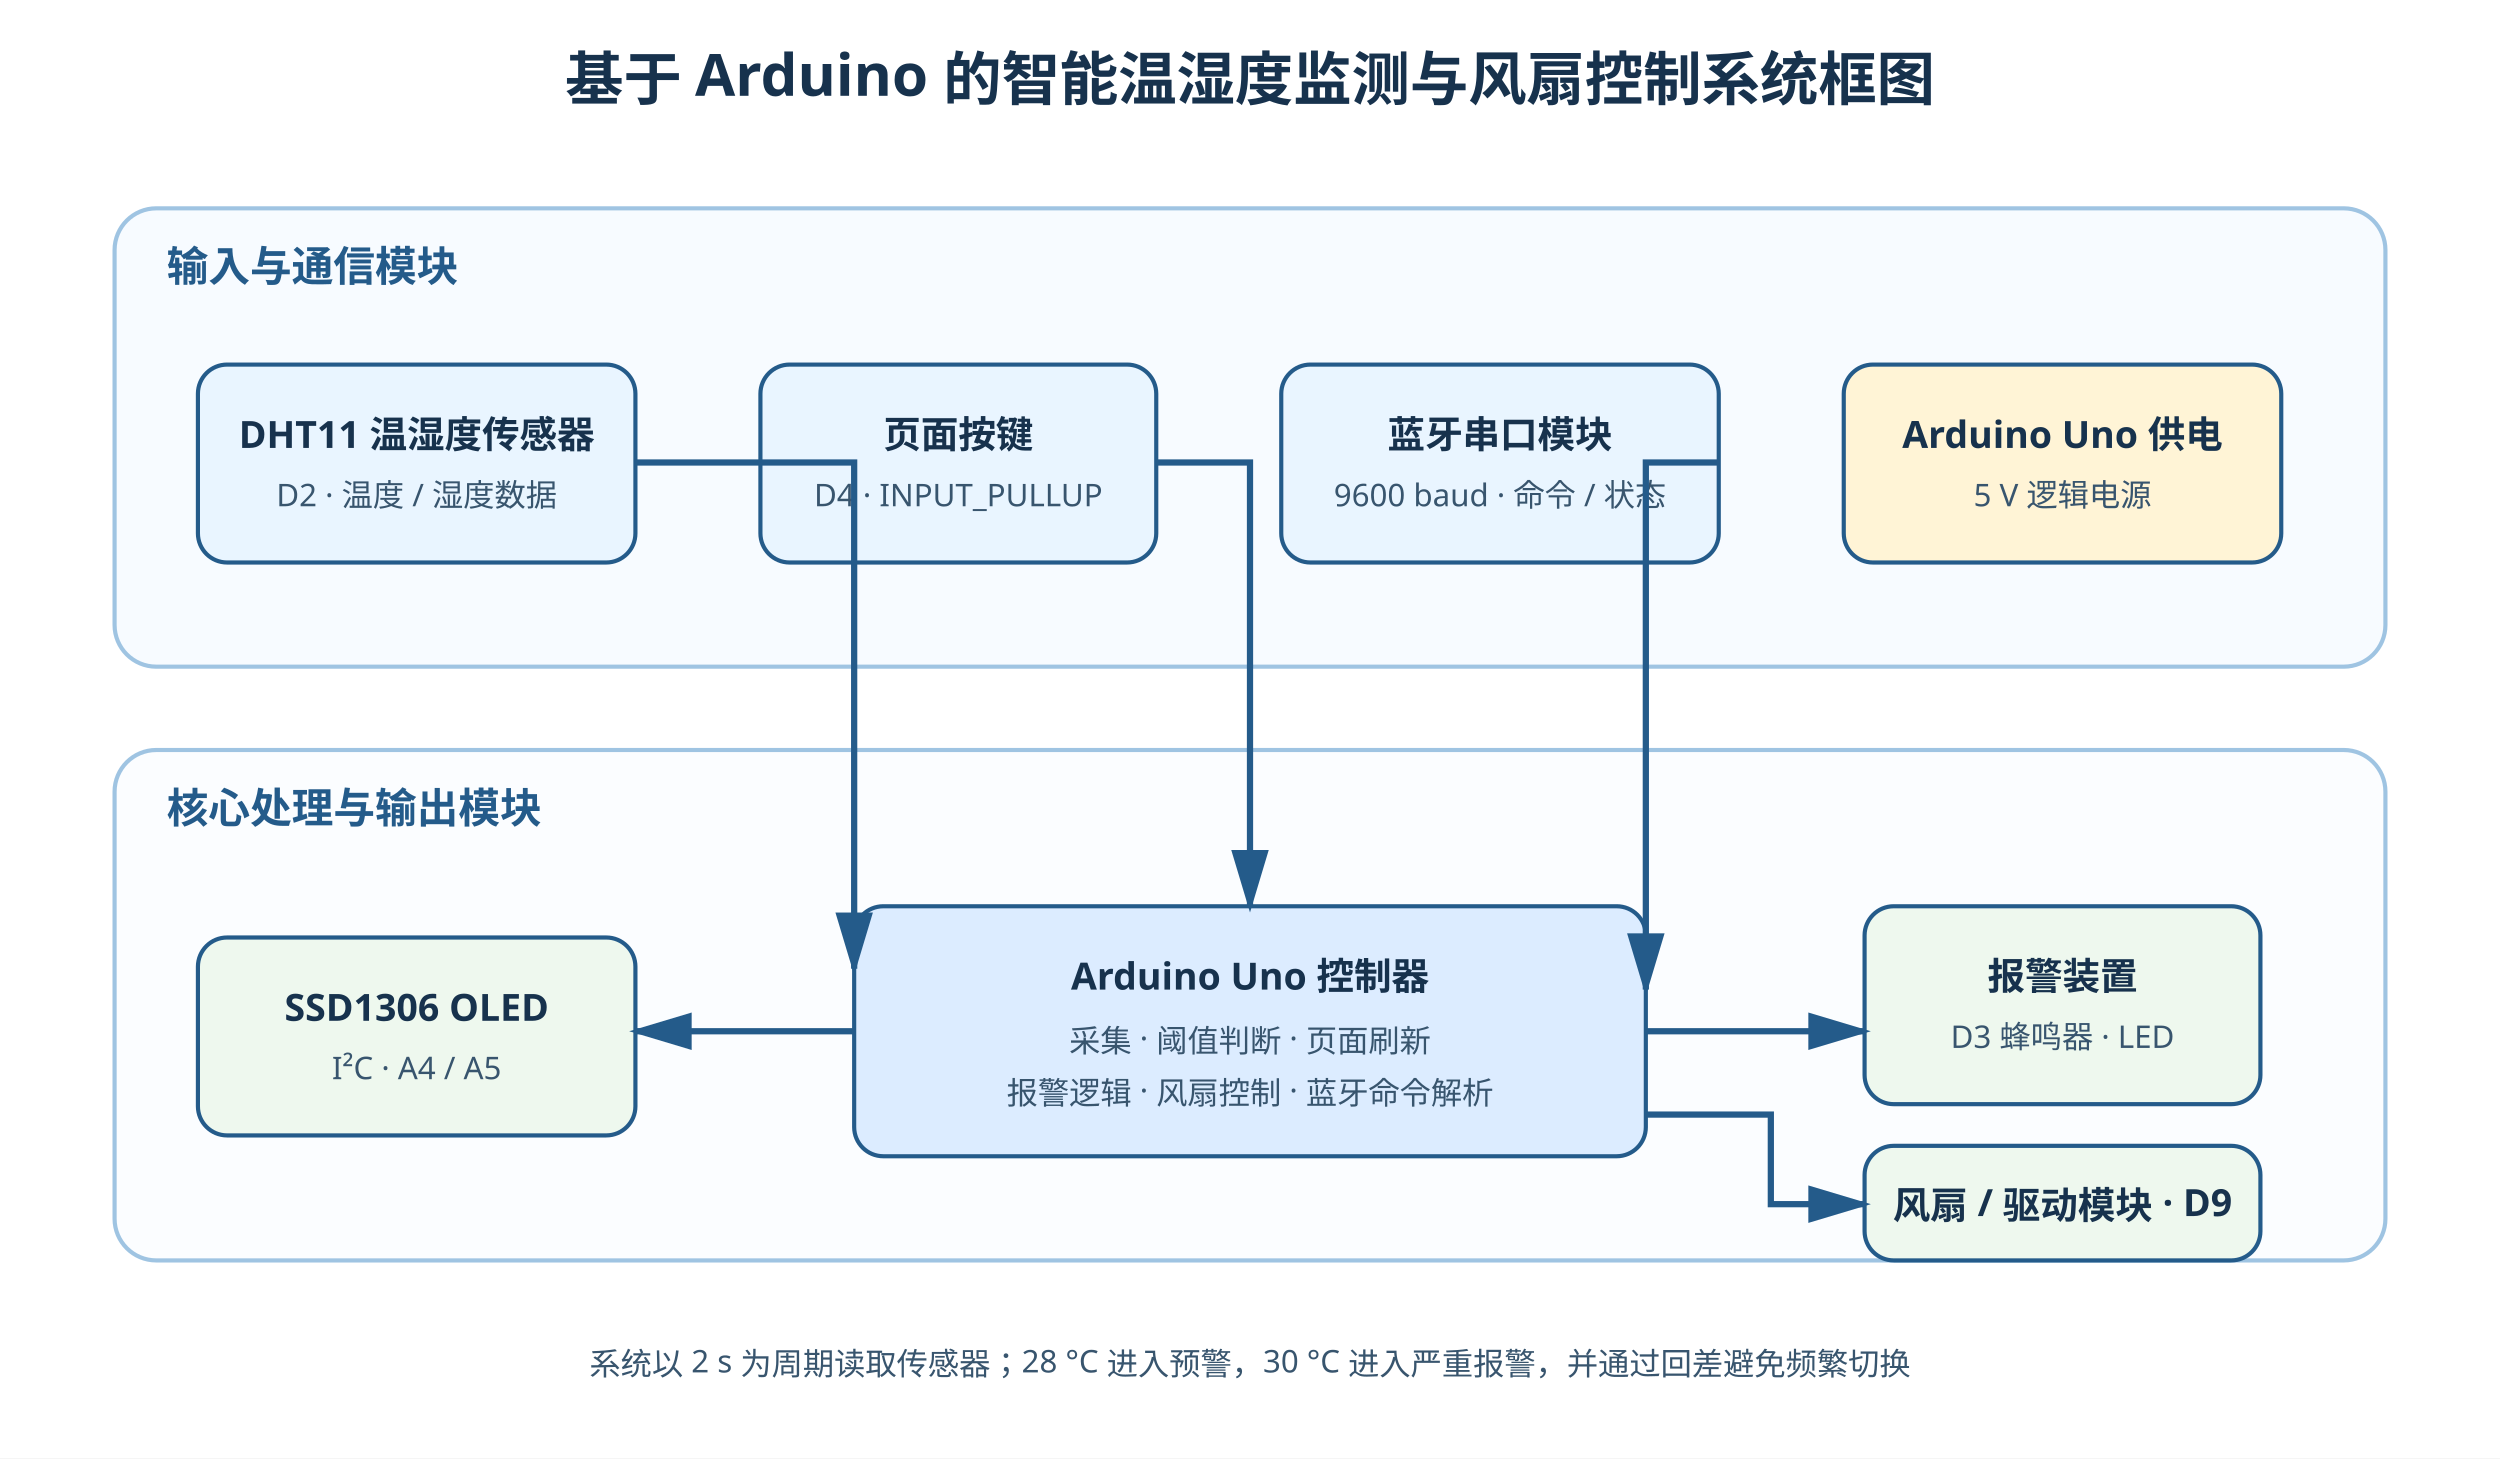
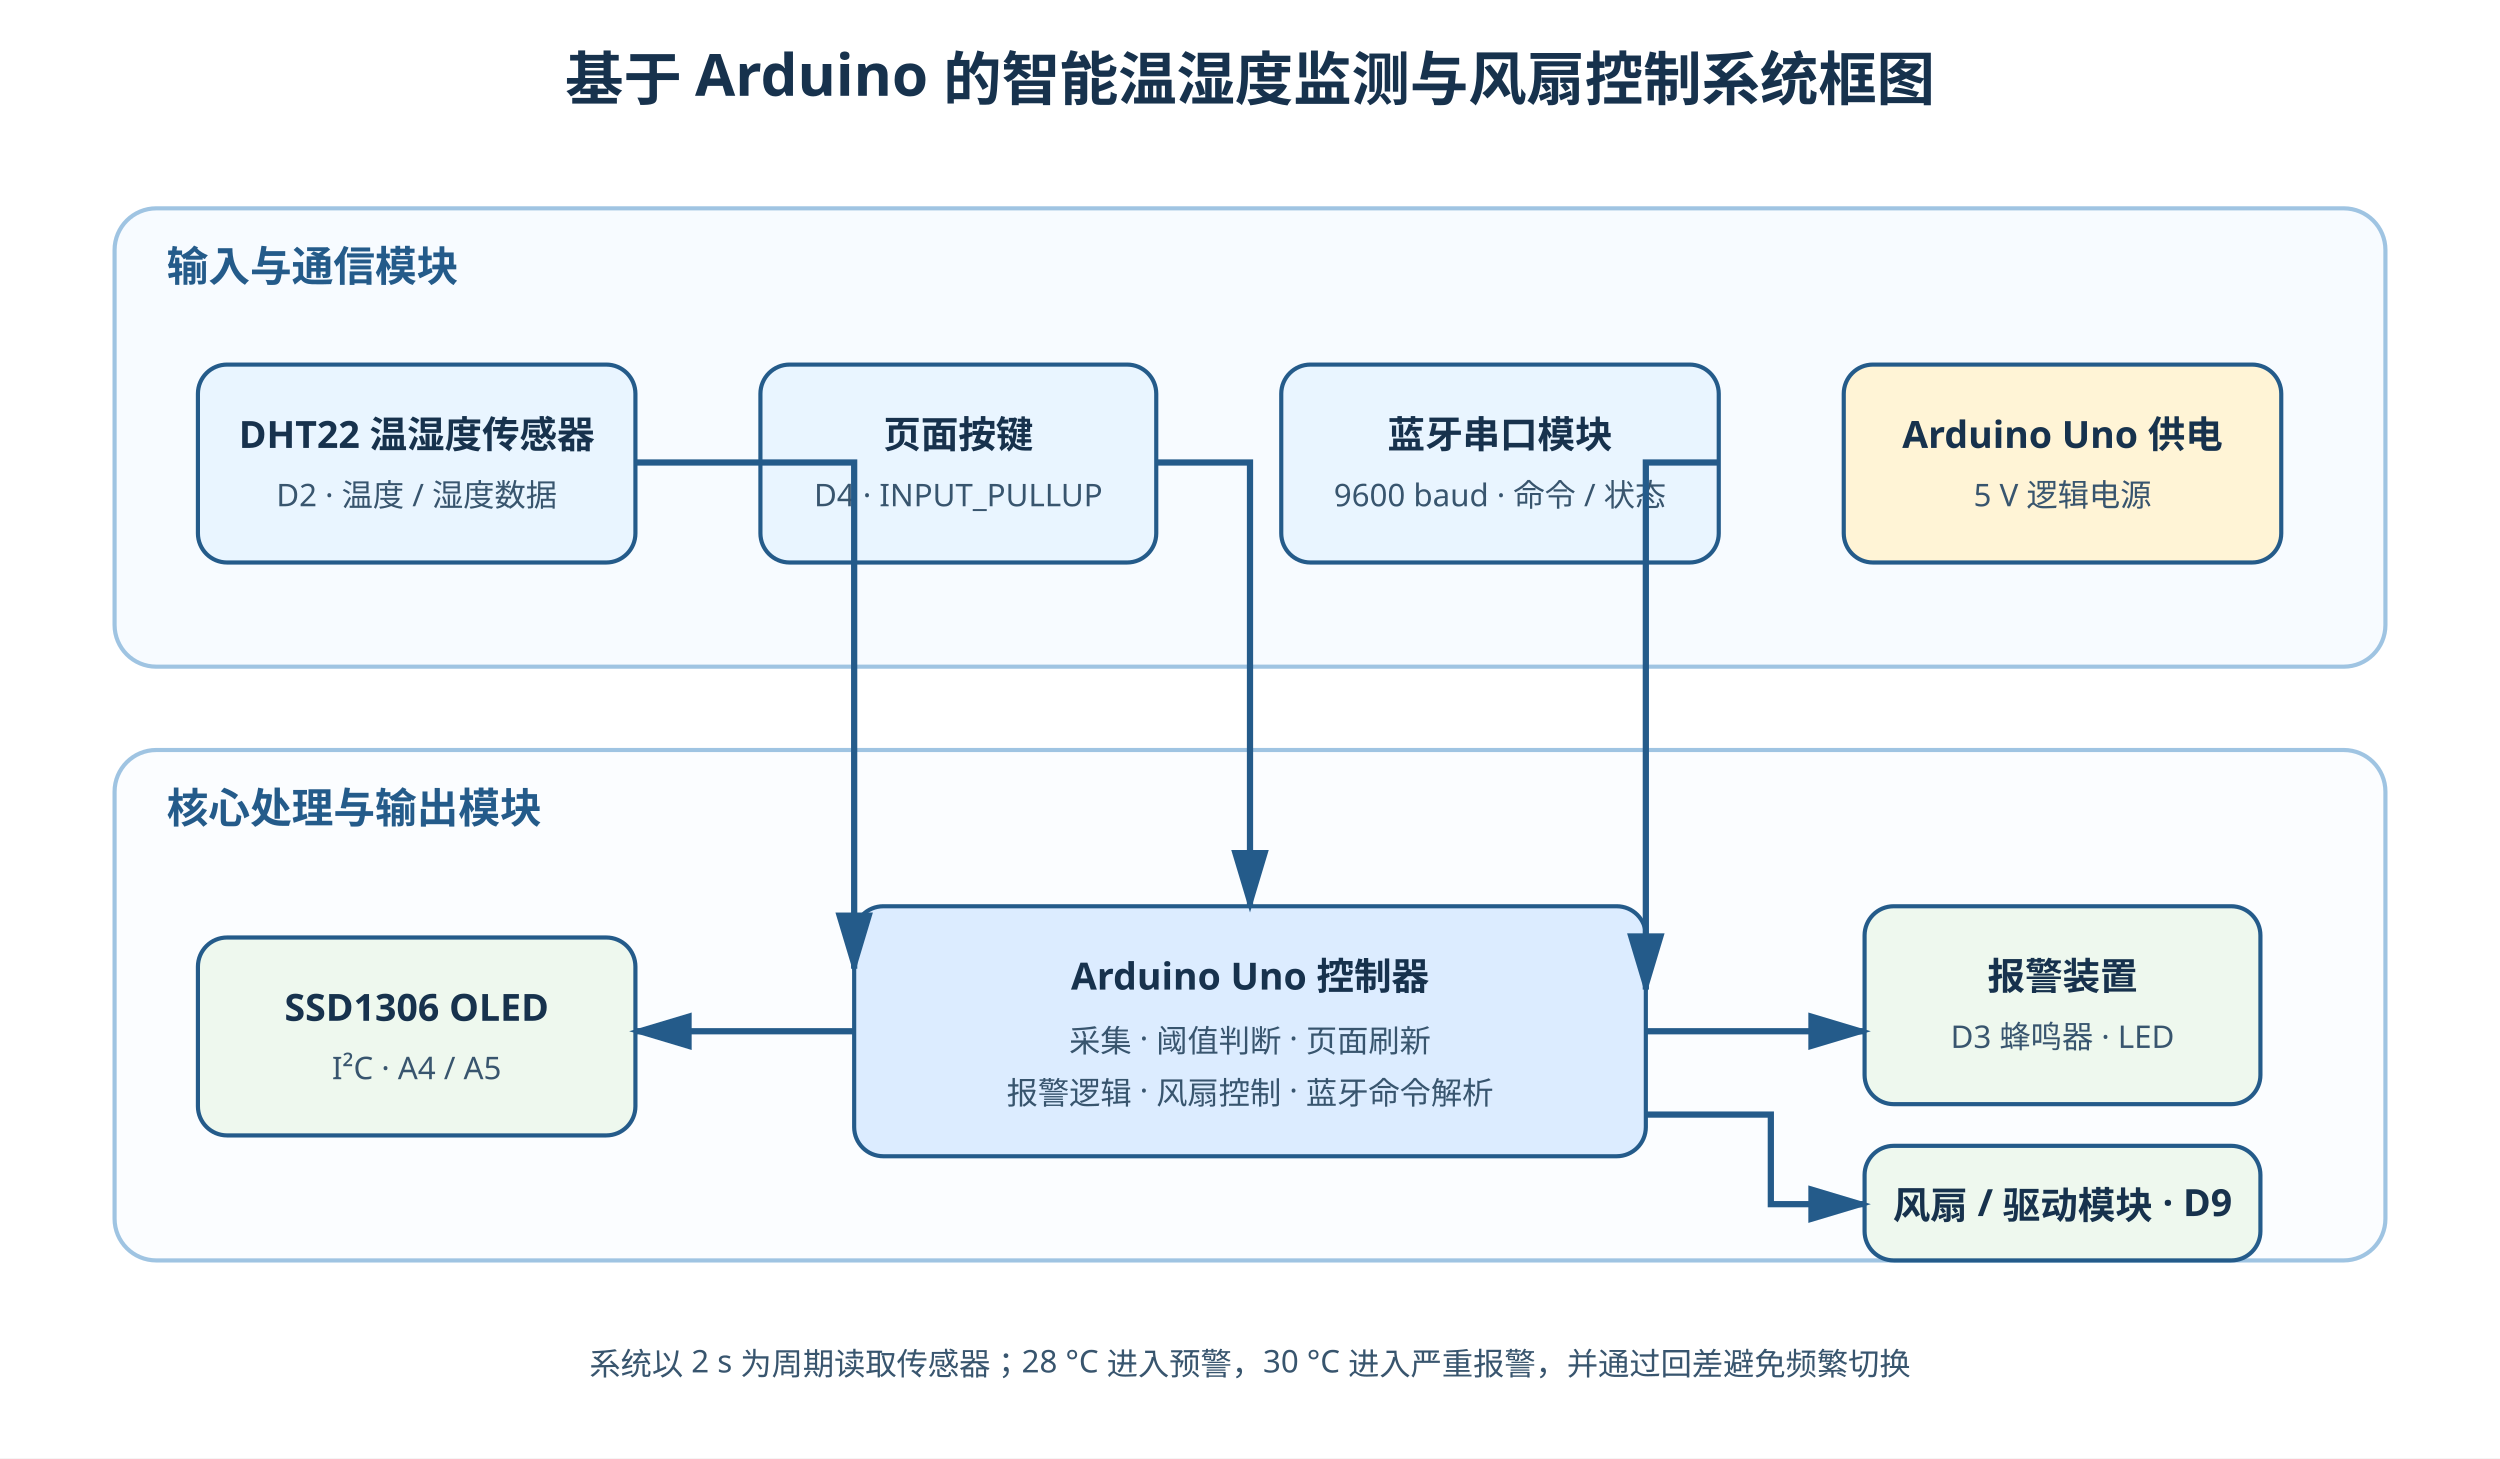
<svg xmlns="http://www.w3.org/2000/svg" width="1200" height="700" viewBox="0 0 1200 700">
  <defs>
    <marker id="arrow" markerWidth="10" markerHeight="10" refX="9" refY="3" orient="auto">
      <path d="M0,0 L10,3 L0,6 Z" fill="#245b8a" />
    </marker>
    <style>
      .title{font:700 28px sans-serif;fill:#17324d}.group{font:700 20px sans-serif;fill:#245b8a}.label{font:600 18px sans-serif;fill:#17324d}.small{font:15px sans-serif;fill:#38556e}.box{stroke:#245b8a;stroke-width:2;rx:14}.io{fill:#e9f5ff}.core{fill:#dcecff}.out{fill:#eef8ee}.power{fill:#fff4d6}.arrow{stroke:#245b8a;stroke-width:3;fill:none;marker-end:url(#arrow)}.dash{stroke-dasharray:9 7}
    </style>
  </defs>
  <rect width="1200" height="700" fill="#fff" />
-   <text x="600" y="48" text-anchor="middle" class="title">基于 Arduino 的智能温湿度监测与风扇控制系统框图</text>
+   <text x="600" y="48" text-anchor="middle" font-family="sans-serif" font-size="28" font-weight="700" fill="#17324d">基于 Arduino 的智能温湿度监测与风扇控制系统框图</text>
  <rect x="55" y="100" width="1090" height="220" fill="#f7fbff" stroke="#9fc4e2" stroke-width="2" rx="20" />
-   <text x="80" y="135" class="group">输入与通信模块</text>
-   <rect x="95" y="175" width="210" height="95" class="box io" />
-   <text x="200" y="215" text-anchor="middle" class="label">DHT11 温湿度传感器</text>
-   <text x="200" y="243" text-anchor="middle" class="small">D2 · 温度 / 湿度数据</text>
-   <rect x="365" y="175" width="190" height="95" class="box io" />
-   <text x="460" y="215" text-anchor="middle" class="label">页面按键</text>
-   <text x="460" y="243" text-anchor="middle" class="small">D4 · INPUT_PULLUP</text>
-   <rect x="615" y="175" width="210" height="95" class="box io" />
-   <text x="720" y="215" text-anchor="middle" class="label">蓝牙串口模块</text>
-   <text x="720" y="243" text-anchor="middle" class="small">9600 baud · 命令 / 状态</text>
-   <rect x="885" y="175" width="210" height="95" class="box power" />
-   <text x="990" y="215" text-anchor="middle" class="label">Arduino Uno 供电</text>
-   <text x="990" y="243" text-anchor="middle" class="small">5 V 逻辑电源</text>
+   <text x="80" y="135" font-family="sans-serif" font-size="20" font-weight="700" fill="#245b8a">输入与通信模块</text>
+   <rect x="95" y="175" width="210" height="95" rx="14" fill="#e9f5ff" stroke="#245b8a" stroke-width="2" />
+   <text x="200" y="215" text-anchor="middle" font-family="sans-serif" font-size="18" font-weight="600" fill="#17324d">DHT22 温湿度传感器</text>
+   <text x="200" y="243" text-anchor="middle" font-family="sans-serif" font-size="15" fill="#38556e">D2 · 温度 / 湿度数据</text>
+   <rect x="365" y="175" width="190" height="95" rx="14" fill="#e9f5ff" stroke="#245b8a" stroke-width="2" />
+   <text x="460" y="215" text-anchor="middle" font-family="sans-serif" font-size="18" font-weight="600" fill="#17324d">页面按键</text>
+   <text x="460" y="243" text-anchor="middle" font-family="sans-serif" font-size="15" fill="#38556e">D4 · INPUT_PULLUP</text>
+   <rect x="615" y="175" width="210" height="95" rx="14" fill="#e9f5ff" stroke="#245b8a" stroke-width="2" />
+   <text x="720" y="215" text-anchor="middle" font-family="sans-serif" font-size="18" font-weight="600" fill="#17324d">蓝牙串口模块</text>
+   <text x="720" y="243" text-anchor="middle" font-family="sans-serif" font-size="15" fill="#38556e">9600 baud · 命令 / 状态</text>
+   <rect x="885" y="175" width="210" height="95" rx="14" fill="#fff4d6" stroke="#245b8a" stroke-width="2" />
+   <text x="990" y="215" text-anchor="middle" font-family="sans-serif" font-size="18" font-weight="600" fill="#17324d">Arduino Uno 供电</text>
+   <text x="990" y="243" text-anchor="middle" font-family="sans-serif" font-size="15" fill="#38556e">5 V 逻辑电源</text>
  <rect x="55" y="360" width="1090" height="245" fill="#fbfdff" stroke="#9fc4e2" stroke-width="2" rx="20" />
-   <text x="80" y="395" class="group">核心处理与输出模块</text>
-   <rect x="410" y="435" width="380" height="120" class="box core" />
-   <text x="600" y="475" text-anchor="middle" class="label">Arduino Uno 控制器</text>
-   <text x="600" y="505" text-anchor="middle" class="small">采集 · 阈值判断 · 页面刷新</text>
-   <text x="600" y="530" text-anchor="middle" class="small">报警逻辑 · 风扇控制 · 蓝牙命令解析</text>
-   <rect x="95" y="450" width="210" height="95" class="box out" />
-   <text x="200" y="490" text-anchor="middle" class="label">SSD1306 OLED</text>
-   <text x="200" y="518" text-anchor="middle" class="small">I²C · A4 / A5</text>
-   <rect x="895" y="435" width="190" height="95" class="box out" />
-   <text x="990" y="475" text-anchor="middle" class="label">报警装置</text>
-   <text x="990" y="503" text-anchor="middle" class="small">D3 蜂鸣器 · LED</text>
-   <rect x="895" y="550" width="190" height="55" class="box out" />
-   <text x="990" y="585" text-anchor="middle" class="label">风扇 / 驱动模块 · D9</text>
-   <path d="M305 222 H410 V465" class="arrow" />
-   <path d="M555 222 H600 V435" class="arrow" />
-   <path d="M825 222 H790 V475" class="arrow" />
-   <path d="M790 495 H895" class="arrow" />
-   <path d="M410 495 H305" class="arrow" />
-   <path d="M790 535 H850 V578 H895" class="arrow" />
-   <text x="600" y="660" text-anchor="middle" class="small">系统以 2 s 为周期读取传感器；28 °C 进入预警，30 °C 进入严重报警，并通过回差避免频繁切换</text>
+   <text x="80" y="395" font-family="sans-serif" font-size="20" font-weight="700" fill="#245b8a">核心处理与输出模块</text>
+   <rect x="410" y="435" width="380" height="120" rx="14" fill="#dcecff" stroke="#245b8a" stroke-width="2" />
+   <text x="600" y="475" text-anchor="middle" font-family="sans-serif" font-size="18" font-weight="600" fill="#17324d">Arduino Uno 控制器</text>
+   <text x="600" y="505" text-anchor="middle" font-family="sans-serif" font-size="15" fill="#38556e">采集 · 阈值判断 · 页面刷新</text>
+   <text x="600" y="530" text-anchor="middle" font-family="sans-serif" font-size="15" fill="#38556e">报警逻辑 · 风扇控制 · 蓝牙命令解析</text>
+   <rect x="95" y="450" width="210" height="95" rx="14" fill="#eef8ee" stroke="#245b8a" stroke-width="2" />
+   <text x="200" y="490" text-anchor="middle" font-family="sans-serif" font-size="18" font-weight="600" fill="#17324d">SSD1306 OLED</text>
+   <text x="200" y="518" text-anchor="middle" font-family="sans-serif" font-size="15" fill="#38556e">I²C · A4 / A5</text>
+   <rect x="895" y="435" width="190" height="95" rx="14" fill="#eef8ee" stroke="#245b8a" stroke-width="2" />
+   <text x="990" y="475" text-anchor="middle" font-family="sans-serif" font-size="18" font-weight="600" fill="#17324d">报警装置</text>
+   <text x="990" y="503" text-anchor="middle" font-family="sans-serif" font-size="15" fill="#38556e">D3 蜂鸣器 · LED</text>
+   <rect x="895" y="550" width="190" height="55" rx="14" fill="#eef8ee" stroke="#245b8a" stroke-width="2" />
+   <text x="990" y="585" text-anchor="middle" font-family="sans-serif" font-size="18" font-weight="600" fill="#17324d">风扇 / 驱动模块 · D9</text>
+   <path d="M305 222 H410 V465" fill="none" stroke="#245b8a" stroke-width="3" marker-end="url(#arrow)" />
+   <path d="M555 222 H600 V435" fill="none" stroke="#245b8a" stroke-width="3" marker-end="url(#arrow)" />
+   <path d="M825 222 H790 V475" fill="none" stroke="#245b8a" stroke-width="3" marker-end="url(#arrow)" />
+   <path d="M790 495 H895" fill="none" stroke="#245b8a" stroke-width="3" marker-end="url(#arrow)" />
+   <path d="M410 495 H305" fill="none" stroke="#245b8a" stroke-width="3" marker-end="url(#arrow)" />
+   <path d="M790 535 H850 V578 H895" fill="none" stroke="#245b8a" stroke-width="3" marker-end="url(#arrow)" />
+   <text x="600" y="660" text-anchor="middle" font-family="sans-serif" font-size="15" fill="#38556e">系统以 2 s 为周期读取传感器；28 °C 进入预警，30 °C 进入严重报警，并通过回差避免频繁切换</text>
</svg>
